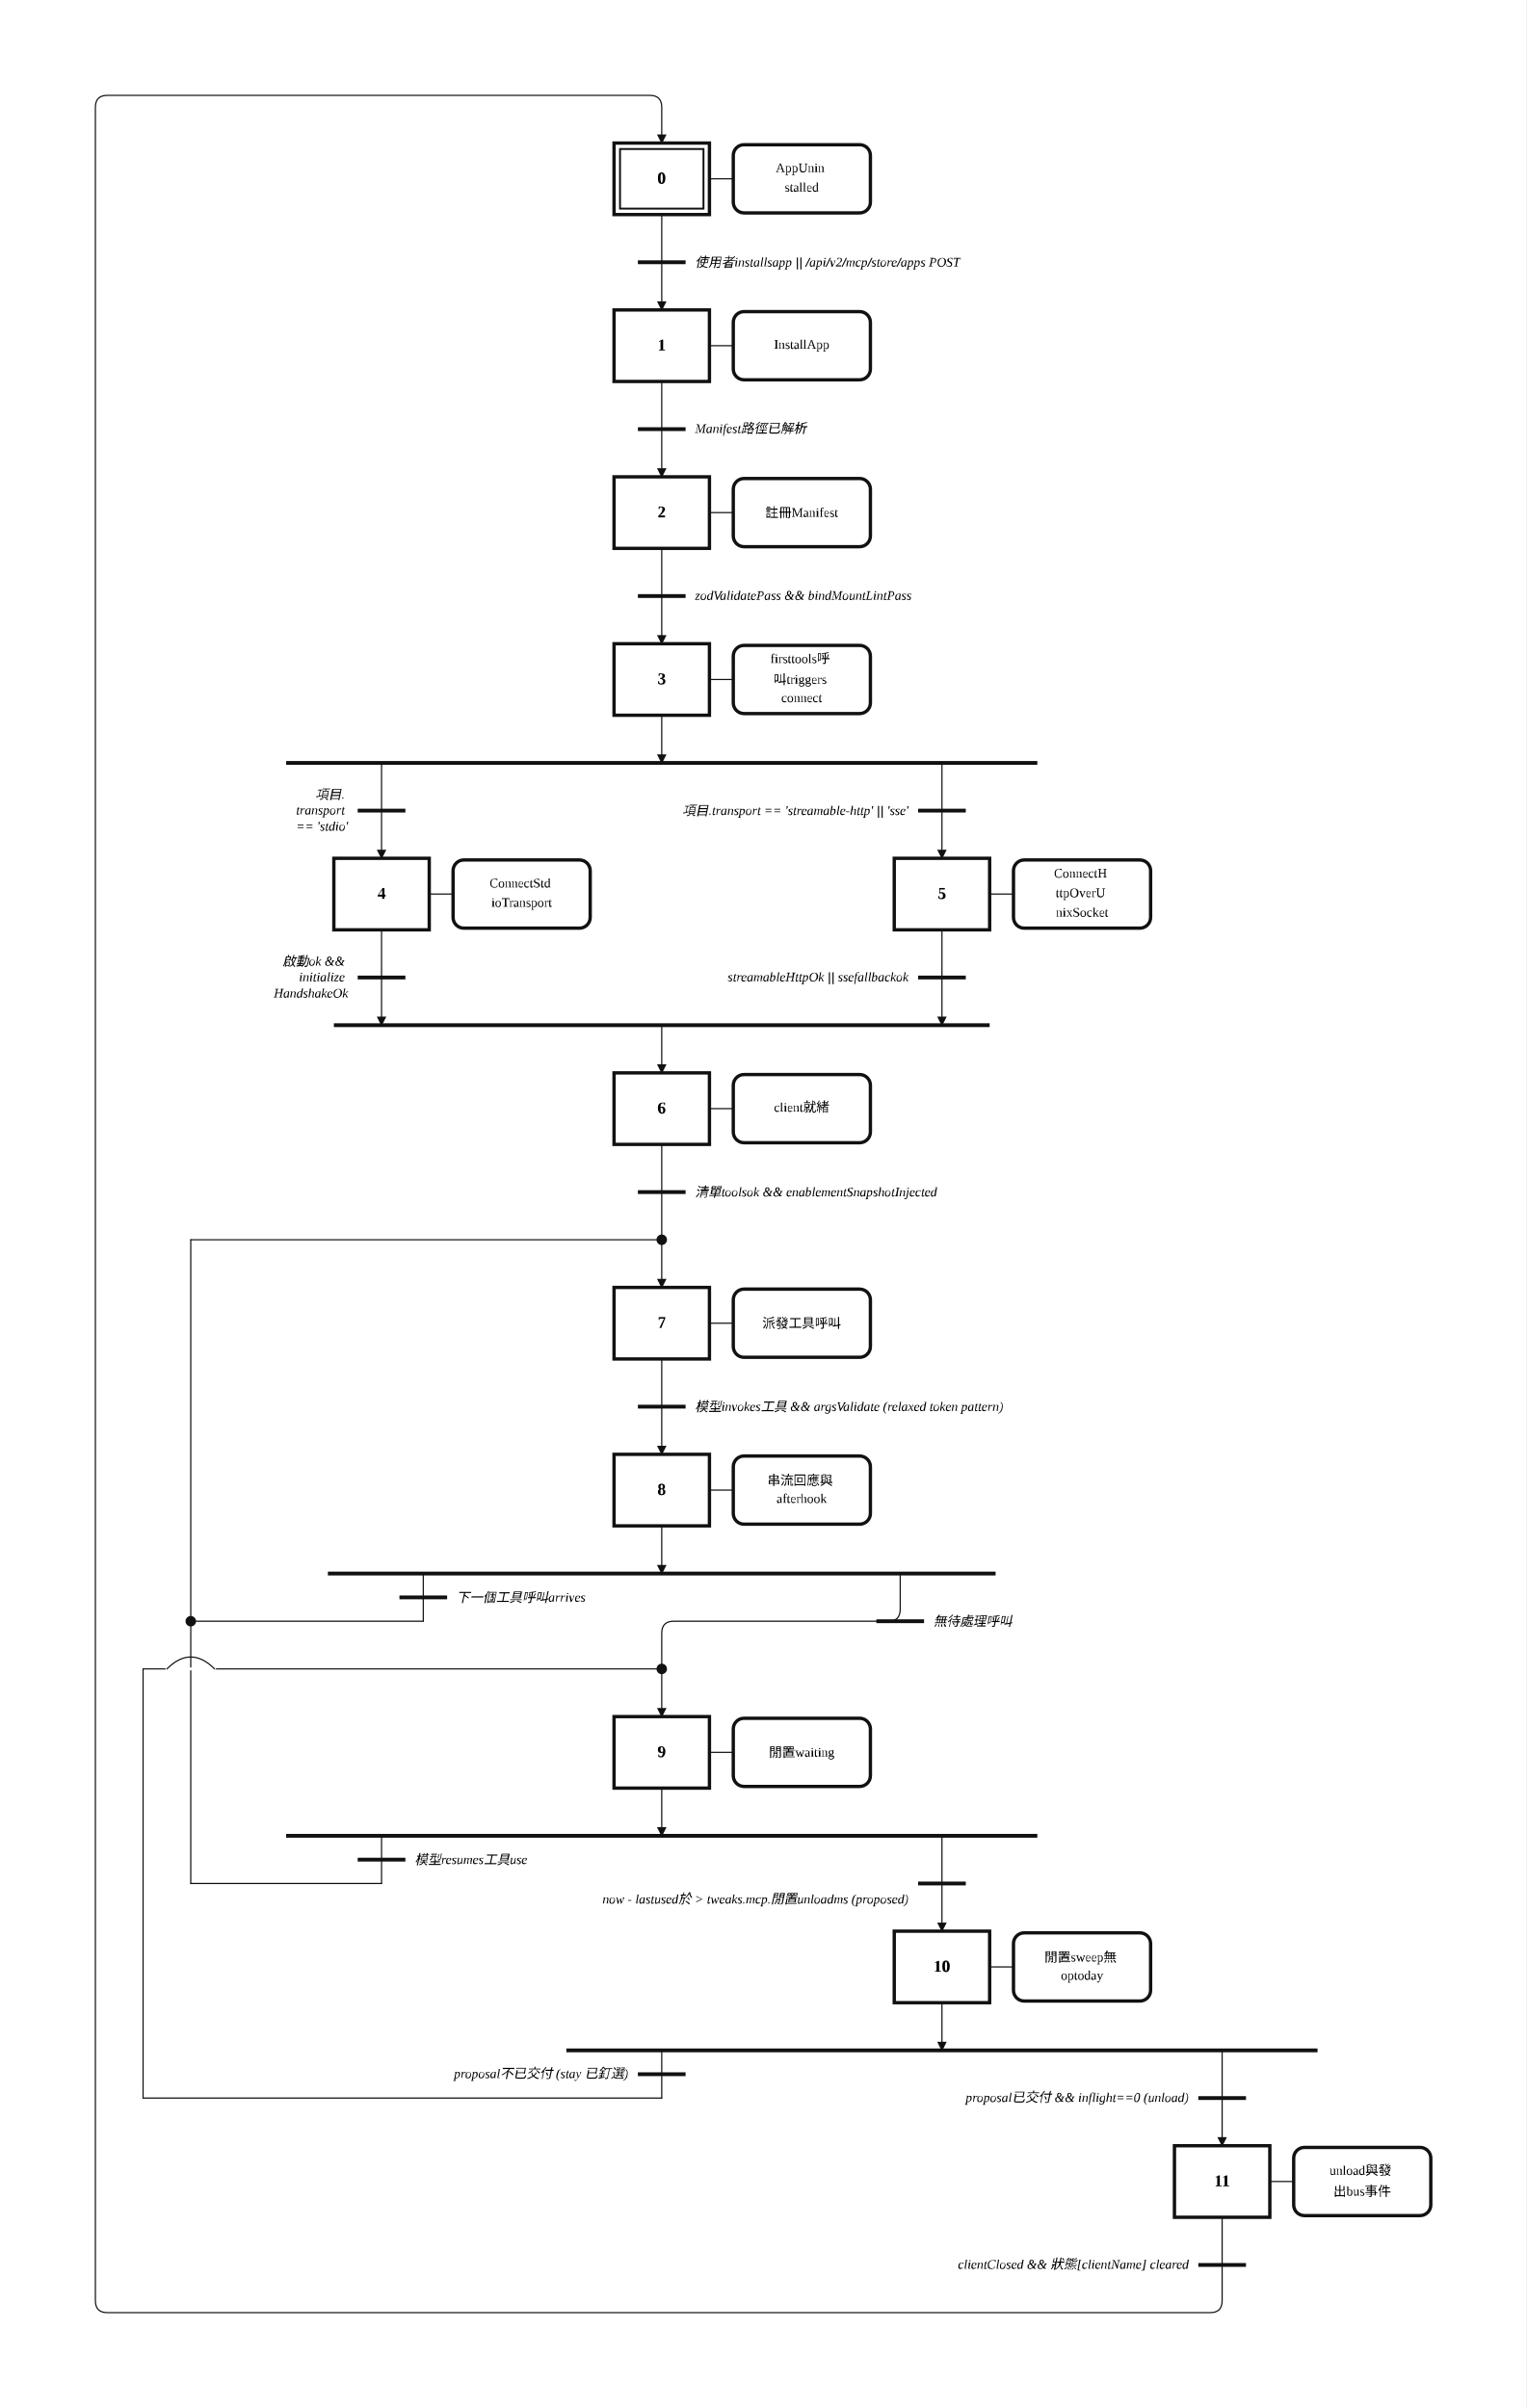
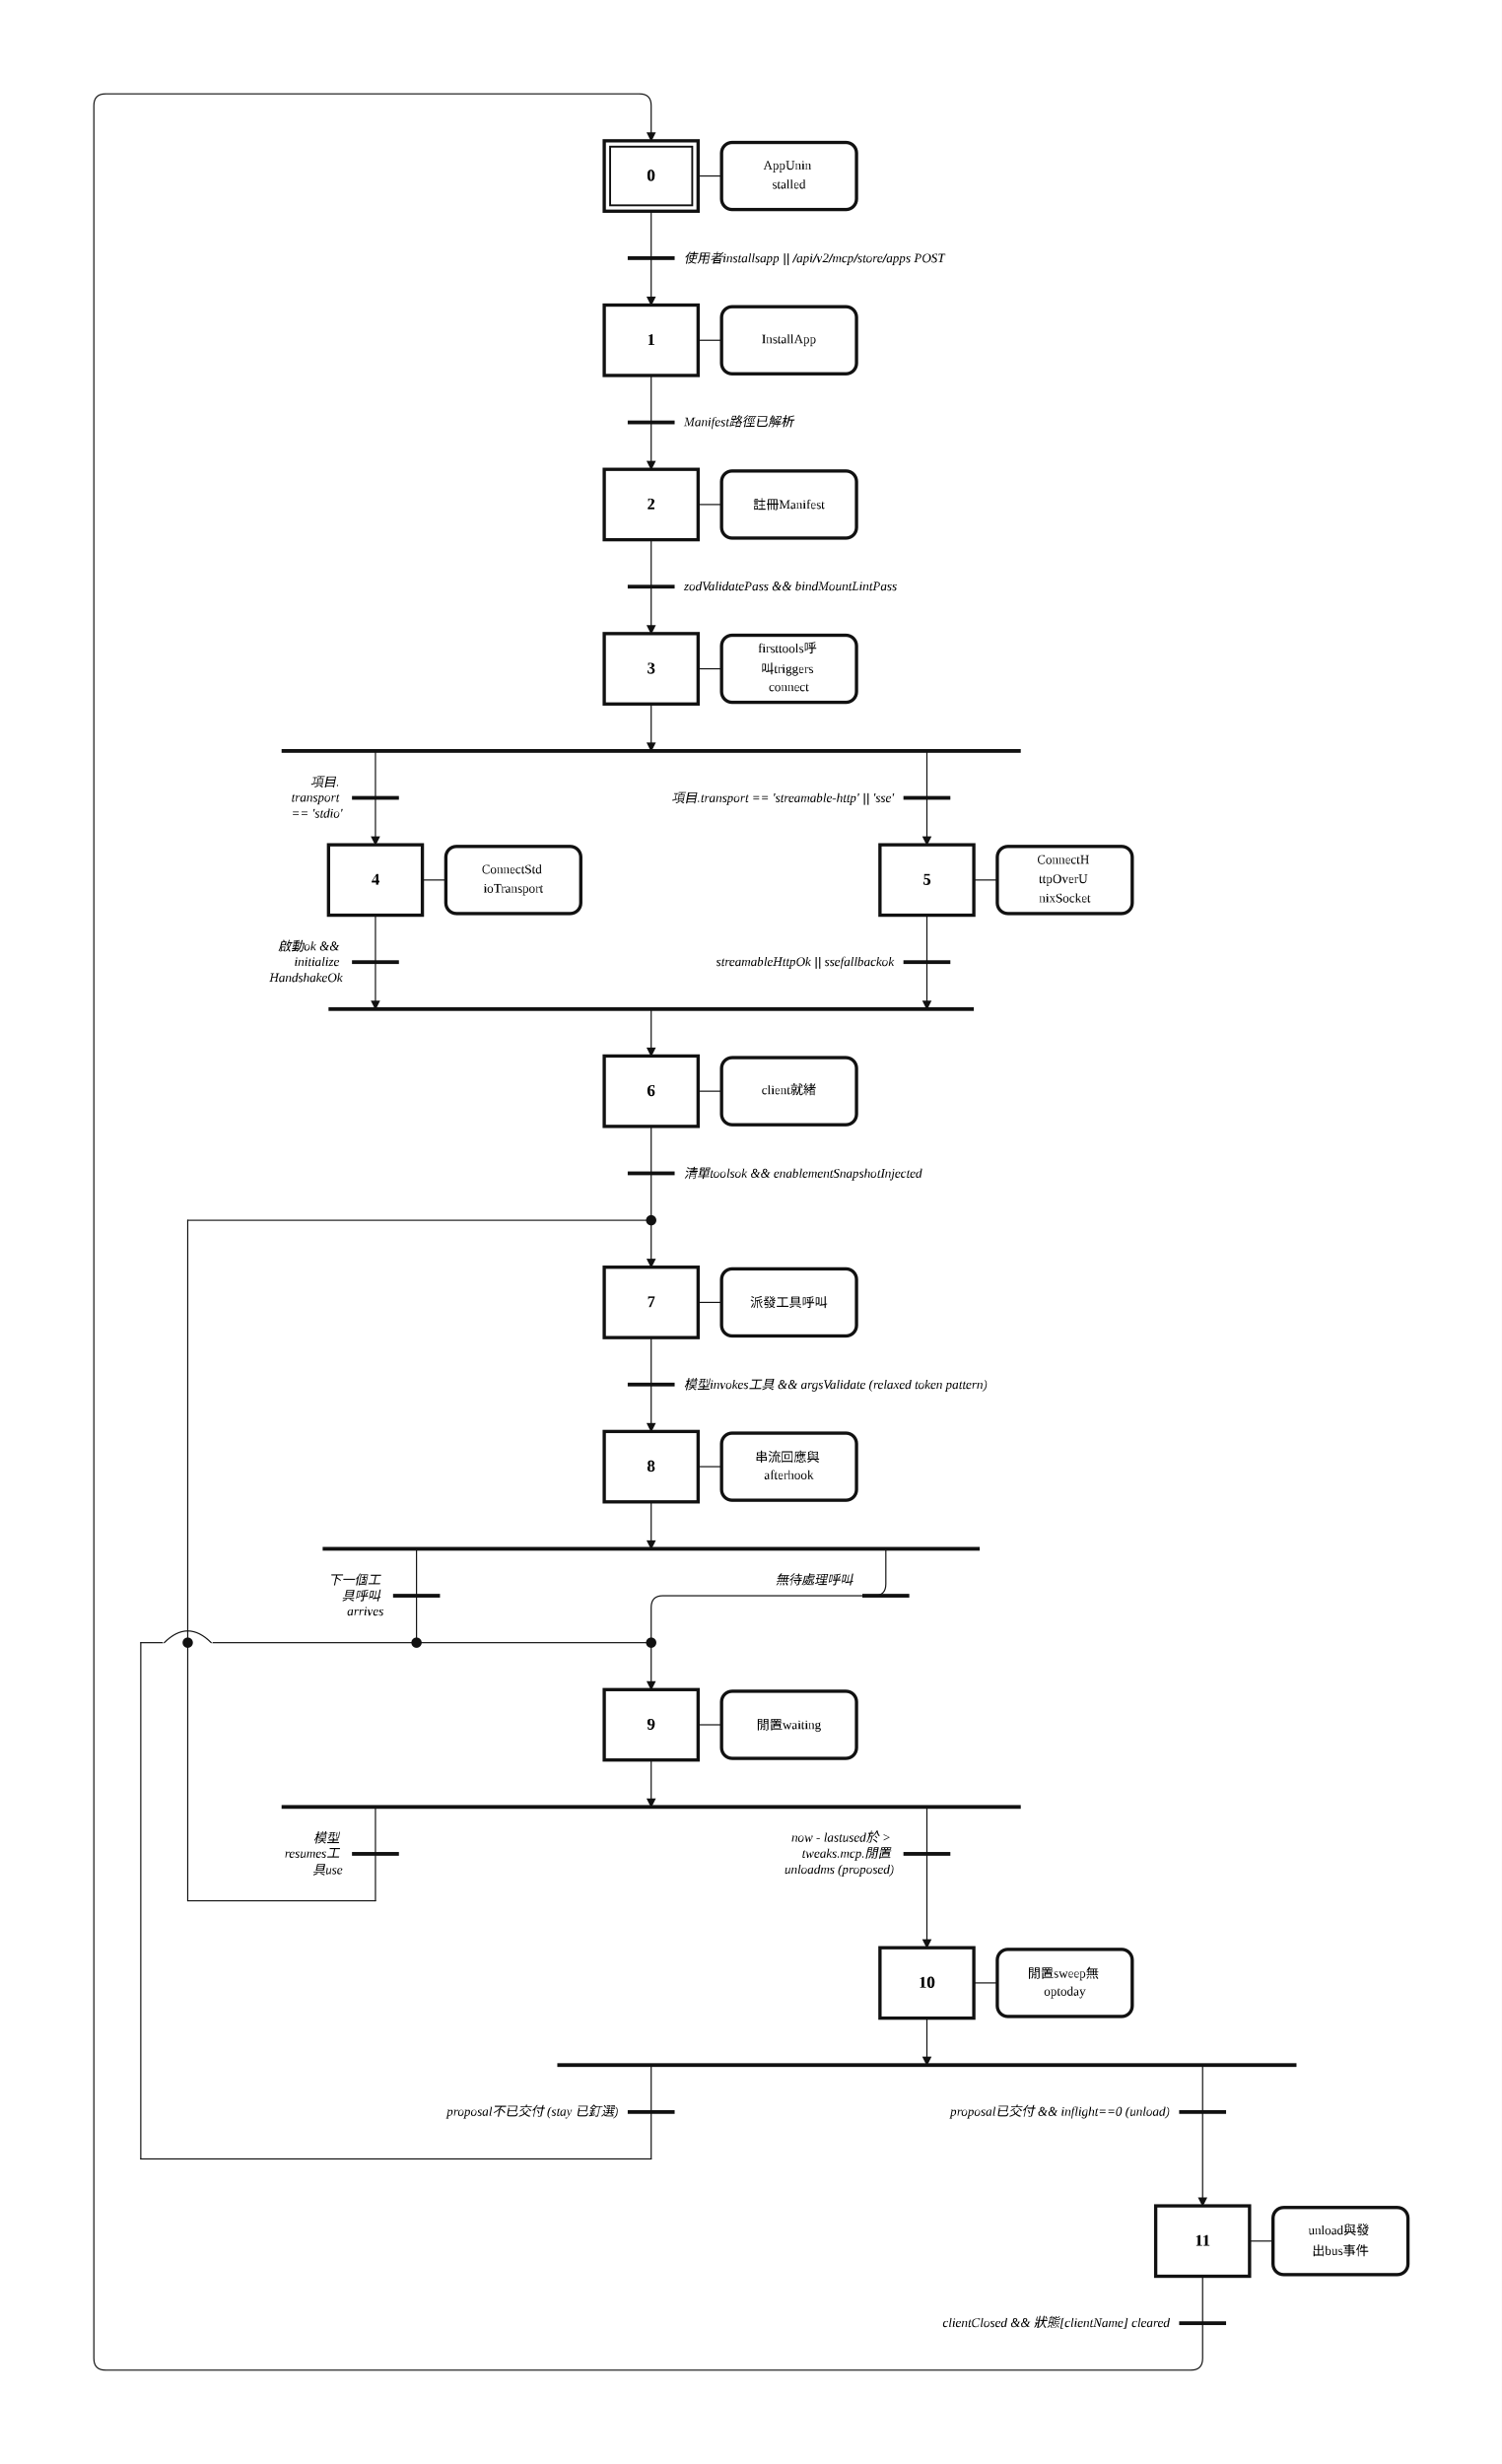
- <svg xmlns="http://www.w3.org/2000/svg" width="1280" height="2020" viewBox="-6.00 -2.00 64.00 101.00" role="img">
+ <svg xmlns="http://www.w3.org/2000/svg" width="1280" height="2100" viewBox="-6.00 -2.00 64.00 105.00" role="img">
  <style>
.step{fill:#fff;stroke:#111;stroke-width:.14}.step-inner{fill:none;stroke:#111;stroke-width:.08}
.action{fill:#fff;stroke:#111;stroke-width:.14}.gate{stroke:#111;stroke-width:.16}
.edge{fill:none;stroke:#111;stroke-width:.05;stroke-linecap:round;stroke-linejoin:round}.edge-arrow{marker-end:url(#arrow)}
.flyover-mask{stroke:#fff;stroke-width:.12;stroke-linecap:round}
.flyover{fill:none;stroke:#111;stroke-width:.05;stroke-linecap:round}
.junction{fill:#111;stroke:#111;stroke-width:0}.branch-junction{fill:#fff;stroke:#111;stroke-width:.08}
.assoc{stroke:#111;stroke-width:.05}.label{font:bold .7px 'Times New Roman', 'BiauKai', 'DFKai-SB', serif;text-anchor:middle;dominant-baseline:middle}
.action-label{font:.55px 'Times New Roman', 'BiauKai', 'DFKai-SB', serif;text-anchor:middle;dominant-baseline:middle}.gate-label{font:italic .55px 'Times New Roman', 'BiauKai', 'DFKai-SB', serif;text-anchor:start;dominant-baseline:middle}.gate-label-left{font:italic .55px 'Times New Roman', 'BiauKai', 'DFKai-SB', serif;text-anchor:end;dominant-baseline:middle}
</style>
  <defs>
    <marker id="arrow" markerWidth="0.4" markerHeight="0.4" refX="0.36" refY="0.2" orient="auto" markerUnits="userSpaceOnUse">
      <path d="M 0 0 L 0.4 0.2 L 0 0.4 z" fill="#111" />
    </marker>
  </defs>
-   <rect x="-6.00" y="-2.00" width="64.00" height="101.00" fill="white" />
+   <rect x="-6.00" y="-2.00" width="64.00" height="105.00" fill="white" />
  <path class="edge edge-arrow" d="M 21.75 48.00 L 21.75 52.00" />
  <path class="edge edge-arrow" d="M 31.75 64.00 L 31.75 65.50 Q 31.75 66.00 31.25 66.00 L 22.25 66.00 Q 21.75 66.00 21.75 66.50 L 21.75 70.00" />
  <path class="edge" d="M 21.75 7.00 L 21.75 9.00" />
  <path class="edge edge-arrow" d="M 21.75 9.00 L 21.75 11.00" />
  <path class="edge" d="M 21.75 14.00 L 21.75 16.00" />
  <path class="edge edge-arrow" d="M 21.75 16.00 L 21.75 18.00" />
  <path class="edge" d="M 21.75 21.00 L 21.75 23.00" />
  <path class="edge edge-arrow" d="M 21.75 23.00 L 21.75 25.00" />
  <path class="edge edge-arrow" d="M 21.75 28.00 L 21.75 30.00" />
  <path class="edge edge-arrow" d="M 10.00 30.00 L 10.00 34.00" />
  <path class="edge edge-arrow" d="M 33.50 30.00 L 33.50 34.00" />
  <path class="edge edge-arrow" d="M 10.00 37.00 L 10.00 41.00" />
  <path class="edge edge-arrow" d="M 21.75 41.00 L 21.75 43.00" />
  <path class="edge edge-arrow" d="M 33.50 37.00 L 33.50 41.00" />
  <path class="edge" d="M 21.75 46.00 L 21.75 48.00" />
  <path class="edge" d="M 21.75 55.00 L 21.75 57.00" />
  <path class="edge edge-arrow" d="M 21.75 57.00 L 21.75 59.00" />
  <path class="edge edge-arrow" d="M 21.75 62.00 L 21.75 64.00" />
-   <path class="edge" d="M 11.75 64.00 L 11.75 66.00" />
-   <path class="edge" d="M 11.75 66.00 L 2.00 66.00" />
-   <path class="edge" d="M 2.00 66.00 L 2.00 50.00" />
+   <path class="edge" d="M 11.75 64.00 L 11.75 68.00" />
+   <path class="edge" d="M 11.75 68.00 L 2.00 68.00" />
+   <path class="edge" d="M 2.00 68.00 L 2.00 50.00" />
  <path class="edge" d="M 2.00 50.00 L 21.75 50.00" />
  <path class="edge edge-arrow" d="M 21.75 73.00 L 21.75 75.00" />
-   <path class="edge" d="M 10.00 75.00 L 10.00 77.00" />
-   <path class="edge" d="M 10.00 77.00 L 2.00 77.00" />
-   <path class="edge" d="M 2.00 77.00 L 2.00 66.00" />
-   <path class="edge edge-arrow" d="M 33.50 75.00 L 33.50 79.00" />
-   <path class="edge edge-arrow" d="M 33.50 82.00 L 33.50 84.00" />
-   <path class="edge" d="M 21.75 84.00 L 21.75 86.00" />
-   <path class="edge" d="M 21.75 86.00 L 0.00 86.00" />
-   <path class="edge" d="M 0.00 86.00 L 0.00 68.00" />
-   <path class="edge" d="M 0.00 68.00 L 21.75 68.00" />
-   <path class="edge edge-arrow" d="M 45.25 84.00 L 45.25 88.00" />
-   <path class="edge" d="M 45.25 91.00 L 45.25 93.00" />
-   <path class="edge edge-arrow" d="M 45.25 93.00 L 45.25 94.50 Q 45.25 95.00 44.75 95.00 L -1.50 95.00 Q -2.00 95.00 -2.00 94.50 L -2.00 2.50 Q -2.00 2.00 -1.50 2.00 L 21.25 2.00 Q 21.75 2.00 21.75 2.50 L 21.75 4.00" />
+   <path class="edge" d="M 10.00 75.00 L 10.00 79.00" />
+   <path class="edge" d="M 10.00 79.00 L 2.00 79.00" />
+   <path class="edge" d="M 2.00 79.00 L 2.00 68.00" />
+   <path class="edge edge-arrow" d="M 33.50 75.00 L 33.50 81.00" />
+   <path class="edge edge-arrow" d="M 33.50 84.00 L 33.50 86.00" />
+   <path class="edge" d="M 21.75 86.00 L 21.75 90.00" />
+   <path class="edge" d="M 21.75 90.00 L 0.00 90.00" />
+   <path class="edge" d="M 0.00 90.00 L 0.00 68.00" />
+   <path class="edge" d="M 0.00 68.00 L 2.00 68.00" />
+   <path class="edge" d="M 11.75 68.00 L 21.75 68.00" />
+   <path class="edge edge-arrow" d="M 45.25 86.00 L 45.25 92.00" />
+   <path class="edge" d="M 45.25 95.00 L 45.25 97.00" />
+   <path class="edge edge-arrow" d="M 45.25 97.00 L 45.25 98.50 Q 45.25 99.00 44.75 99.00 L -1.50 99.00 Q -2.00 99.00 -2.00 98.50 L -2.00 2.50 Q -2.00 2.00 -1.50 2.00 L 21.25 2.00 Q 21.75 2.00 21.75 2.50 L 21.75 4.00" />
  <rect class="step" x="19.75" y="4.00" width="4.00" height="3.00" />
  <rect class="step-inner" x="20.00" y="4.25" width="3.50" height="2.50" />
  <text class="label" x="21.75" y="5.50">0</text>
  <rect class="step" x="19.75" y="11.00" width="4.00" height="3.00" />
  <text class="label" x="21.75" y="12.50">1</text>
  <rect class="step" x="19.75" y="18.00" width="4.00" height="3.00" />
  <text class="label" x="21.75" y="19.50">2</text>
  <rect class="step" x="19.75" y="25.00" width="4.00" height="3.00" />
  <text class="label" x="21.75" y="26.50">3</text>
  <rect class="step" x="8.00" y="34.00" width="4.00" height="3.00" />
  <text class="label" x="10.00" y="35.50">4</text>
  <rect class="step" x="31.50" y="34.00" width="4.00" height="3.00" />
  <text class="label" x="33.50" y="35.50">5</text>
  <rect class="step" x="19.75" y="43.00" width="4.00" height="3.00" />
  <text class="label" x="21.75" y="44.50">6</text>
  <rect class="step" x="19.75" y="52.00" width="4.00" height="3.00" />
  <text class="label" x="21.75" y="53.50">7</text>
  <rect class="step" x="19.75" y="59.00" width="4.00" height="3.00" />
  <text class="label" x="21.75" y="60.50">8</text>
  <rect class="step" x="19.75" y="70.00" width="4.00" height="3.00" />
  <text class="label" x="21.75" y="71.50">9</text>
-   <rect class="step" x="31.50" y="79.00" width="4.00" height="3.00" />
-   <text class="label" x="33.50" y="80.50">10</text>
-   <rect class="step" x="43.25" y="88.00" width="4.00" height="3.00" />
-   <text class="label" x="45.25" y="89.50">11</text>
+   <rect class="step" x="31.50" y="81.00" width="4.00" height="3.00" />
+   <text class="label" x="33.50" y="82.50">10</text>
+   <rect class="step" x="43.25" y="92.00" width="4.00" height="3.00" />
+   <text class="label" x="45.25" y="93.50">11</text>
  <line class="assoc" x1="23.75" y1="5.50" x2="24.75" y2="5.50" />
  <rect class="action" x="24.75" y="4.07" width="5.75" height="2.86" rx="0.45" ry="0.45" />
  <text class="action-label" x="27.62" y="5.09">
    <tspan x="27.62" dy="0">AppUnin</tspan>
    <tspan x="27.62" dy="0.82">stalled</tspan>
  </text>
  <line class="assoc" x1="23.75" y1="12.50" x2="24.75" y2="12.50" />
  <rect class="action" x="24.75" y="11.07" width="5.75" height="2.86" rx="0.45" ry="0.45" />
  <text class="action-label" x="27.62" y="12.50">
    <tspan x="27.62" dy="0">InstallApp</tspan>
  </text>
  <line class="assoc" x1="23.75" y1="19.50" x2="24.75" y2="19.50" />
  <rect class="action" x="24.75" y="18.07" width="5.75" height="2.86" rx="0.45" ry="0.45" />
  <text class="action-label" x="27.62" y="19.50">
    <tspan x="27.62" dy="0">註冊Manifest</tspan>
  </text>
  <line class="assoc" x1="23.75" y1="26.50" x2="24.75" y2="26.50" />
  <rect class="action" x="24.75" y="25.07" width="5.75" height="2.86" rx="0.45" ry="0.45" />
  <text class="action-label" x="27.62" y="25.68">
    <tspan x="27.62" dy="0">firsttools呼</tspan>
    <tspan x="27.62" dy="0.82">叫triggers</tspan>
    <tspan x="27.62" dy="0.82">connect</tspan>
  </text>
  <line class="assoc" x1="12.00" y1="35.50" x2="13.00" y2="35.50" />
  <rect class="action" x="13.00" y="34.07" width="5.75" height="2.86" rx="0.45" ry="0.45" />
  <text class="action-label" x="15.88" y="35.09">
    <tspan x="15.88" dy="0">ConnectStd</tspan>
    <tspan x="15.88" dy="0.82">ioTransport</tspan>
  </text>
  <line class="assoc" x1="35.50" y1="35.50" x2="36.50" y2="35.50" />
  <rect class="action" x="36.50" y="34.07" width="5.75" height="2.86" rx="0.45" ry="0.45" />
  <text class="action-label" x="39.38" y="34.68">
    <tspan x="39.38" dy="0">ConnectH</tspan>
    <tspan x="39.38" dy="0.82">ttpOverU</tspan>
    <tspan x="39.38" dy="0.82">nixSocket</tspan>
  </text>
  <line class="assoc" x1="23.75" y1="44.50" x2="24.75" y2="44.50" />
  <rect class="action" x="24.75" y="43.07" width="5.75" height="2.86" rx="0.45" ry="0.45" />
  <text class="action-label" x="27.62" y="44.50">
    <tspan x="27.62" dy="0">client就緒</tspan>
  </text>
  <line class="assoc" x1="23.75" y1="53.50" x2="24.75" y2="53.50" />
  <rect class="action" x="24.75" y="52.07" width="5.75" height="2.86" rx="0.45" ry="0.45" />
  <text class="action-label" x="27.62" y="53.50">
    <tspan x="27.62" dy="0">派發工具呼叫</tspan>
  </text>
  <line class="assoc" x1="23.75" y1="60.50" x2="24.75" y2="60.50" />
  <rect class="action" x="24.75" y="59.07" width="5.75" height="2.86" rx="0.45" ry="0.45" />
  <text class="action-label" x="27.62" y="60.09">
    <tspan x="27.62" dy="0">串流回應與</tspan>
    <tspan x="27.62" dy="0.82">afterhook</tspan>
  </text>
  <line class="assoc" x1="23.75" y1="71.50" x2="24.75" y2="71.50" />
  <rect class="action" x="24.75" y="70.07" width="5.75" height="2.86" rx="0.45" ry="0.45" />
  <text class="action-label" x="27.62" y="71.50">
    <tspan x="27.62" dy="0">閒置waiting</tspan>
  </text>
-   <line class="assoc" x1="35.50" y1="80.50" x2="36.50" y2="80.50" />
-   <rect class="action" x="36.50" y="79.07" width="5.75" height="2.86" rx="0.45" ry="0.45" />
-   <text class="action-label" x="39.38" y="80.09">
+   <line class="assoc" x1="35.50" y1="82.50" x2="36.50" y2="82.50" />
+   <rect class="action" x="36.50" y="81.07" width="5.75" height="2.86" rx="0.45" ry="0.45" />
+   <text class="action-label" x="39.38" y="82.09">
    <tspan x="39.38" dy="0">閒置sweep無</tspan>
    <tspan x="39.38" dy="0.82">optoday</tspan>
  </text>
-   <line class="assoc" x1="47.25" y1="89.50" x2="48.25" y2="89.50" />
-   <rect class="action" x="48.25" y="88.07" width="5.75" height="2.86" rx="0.45" ry="0.45" />
-   <text class="action-label" x="51.12" y="89.09">
+   <line class="assoc" x1="47.25" y1="93.50" x2="48.25" y2="93.50" />
+   <rect class="action" x="48.25" y="92.07" width="5.75" height="2.86" rx="0.45" ry="0.45" />
+   <text class="action-label" x="51.12" y="93.09">
    <tspan x="51.12" dy="0">unload與發</tspan>
    <tspan x="51.12" dy="0.82">出bus事件</tspan>
  </text>
  <line class="gate" x1="20.75" y1="9.00" x2="22.75" y2="9.00" />
  <text class="gate-label" x="23.15" y="9.00">
    <tspan x="23.15" dy="0">使用者installsapp || /api/v2/mcp/store/apps POST</tspan>
  </text>
  <line class="gate" x1="20.75" y1="16.00" x2="22.75" y2="16.00" />
  <text class="gate-label" x="23.15" y="16.00">
    <tspan x="23.15" dy="0">Manifest路徑已解析</tspan>
  </text>
  <line class="gate" x1="20.75" y1="23.00" x2="22.75" y2="23.00" />
  <text class="gate-label" x="23.15" y="23.00">
    <tspan x="23.15" dy="0">zodValidatePass &amp;&amp; bindMountLintPass</tspan>
  </text>
  <line class="gate" x1="6.00" y1="30.00" x2="37.50" y2="30.00" />
  <line class="gate" x1="8.00" y1="41.00" x2="35.50" y2="41.00" />
  <line class="gate" x1="20.75" y1="48.00" x2="22.75" y2="48.00" />
  <text class="gate-label" x="23.15" y="48.00">
    <tspan x="23.15" dy="0">清單toolsok &amp;&amp; enablementSnapshotInjected</tspan>
  </text>
  <line class="gate" x1="20.75" y1="57.00" x2="22.75" y2="57.00" />
  <text class="gate-label" x="23.15" y="57.00">
    <tspan x="23.15" dy="0">模型invokes工具 &amp;&amp; argsValidate (relaxed token pattern)</tspan>
  </text>
  <line class="gate" x1="7.75" y1="64.00" x2="35.75" y2="64.00" />
  <line class="gate" x1="6.00" y1="75.00" x2="37.50" y2="75.00" />
-   <line class="gate" x1="17.75" y1="84.00" x2="49.25" y2="84.00" />
-   <line class="gate" x1="44.25" y1="93.00" x2="46.25" y2="93.00" />
-   <text class="gate-label-left" x="43.85" y="93.00">
+   <line class="gate" x1="17.75" y1="86.00" x2="49.25" y2="86.00" />
+   <line class="gate" x1="44.25" y1="97.00" x2="46.25" y2="97.00" />
+   <text class="gate-label-left" x="43.85" y="97.00">
    <tspan x="43.85" dy="0">clientClosed &amp;&amp; 狀態[clientName] cleared</tspan>
  </text>
  <line class="gate" x1="9.00" y1="32.00" x2="11.00" y2="32.00" />
  <text class="gate-label-left" x="8.60" y="31.32">
    <tspan x="8.60" dy="0">項目.</tspan>
    <tspan x="8.60" dy="0.68">transport</tspan>
    <tspan x="8.60" dy="0.68">== 'stdio'</tspan>
  </text>
  <line class="gate" x1="32.50" y1="32.00" x2="34.50" y2="32.00" />
  <text class="gate-label-left" x="32.10" y="32.00">
    <tspan x="32.10" dy="0">項目.transport == 'streamable-http' || 'sse'</tspan>
  </text>
  <line class="gate" x1="9.00" y1="39.00" x2="11.00" y2="39.00" />
  <text class="gate-label-left" x="8.60" y="38.32">
    <tspan x="8.60" dy="0">啟動ok &amp;&amp;</tspan>
    <tspan x="8.60" dy="0.68">initialize</tspan>
    <tspan x="8.60" dy="0.68">HandshakeOk</tspan>
  </text>
  <line class="gate" x1="32.50" y1="39.00" x2="34.50" y2="39.00" />
  <text class="gate-label-left" x="32.10" y="39.00">
    <tspan x="32.10" dy="0">streamableHttpOk || ssefallbackok</tspan>
  </text>
-   <line class="gate" x1="10.75" y1="65.00" x2="12.75" y2="65.00" />
-   <text class="gate-label" x="13.15" y="65.00">
-     <tspan x="13.15" dy="0">下一個工具呼叫arrives</tspan>
+   <line class="gate" x1="10.75" y1="66.00" x2="12.75" y2="66.00" />
+   <text class="gate-label-left" x="10.35" y="65.32">
+     <tspan x="10.35" dy="0">下一個工</tspan>
+     <tspan x="10.35" dy="0.68">具呼叫</tspan>
+     <tspan x="10.35" dy="0.68">arrives</tspan>
  </text>
  <line class="gate" x1="30.75" y1="66.00" x2="32.75" y2="66.00" />
-   <text class="gate-label" x="33.15" y="66.00">
-     <tspan x="33.15" dy="0">無待處理呼叫</tspan>
-   </text>
-   <line class="gate" x1="9.00" y1="76.00" x2="11.00" y2="76.00" />
-   <text class="gate-label" x="11.40" y="76.00">
-     <tspan x="11.40" dy="0">模型resumes工具use</tspan>
+   <text class="gate-label-left" x="30.35" y="65.32">
+     <tspan x="30.35" dy="0">無待處理呼叫</tspan>
+   </text>
+   <line class="gate" x1="9.00" y1="77.00" x2="11.00" y2="77.00" />
+   <text class="gate-label-left" x="8.60" y="76.32">
+     <tspan x="8.60" dy="0">模型</tspan>
+     <tspan x="8.60" dy="0.68">resumes工</tspan>
+     <tspan x="8.60" dy="0.68">具use</tspan>
  </text>
  <line class="gate" x1="32.50" y1="77.00" x2="34.50" y2="77.00" />
-   <text class="gate-label-left" x="32.10" y="77.68">
-     <tspan x="32.10" dy="0">now - lastused於 &gt; tweaks.mcp.閒置unloadms (proposed)</tspan>
-   </text>
-   <line class="gate" x1="20.75" y1="85.00" x2="22.75" y2="85.00" />
-   <text class="gate-label-left" x="20.35" y="85.00">
+   <text class="gate-label-left" x="32.10" y="76.32">
+     <tspan x="32.10" dy="0">now - lastused於 &gt;</tspan>
+     <tspan x="32.10" dy="0.68">tweaks.mcp.閒置</tspan>
+     <tspan x="32.10" dy="0.68">unloadms (proposed)</tspan>
+   </text>
+   <line class="gate" x1="20.75" y1="88.00" x2="22.75" y2="88.00" />
+   <text class="gate-label-left" x="20.35" y="88.00">
    <tspan x="20.35" dy="0">proposal不已交付 (stay 已釘選)</tspan>
  </text>
-   <line class="gate" x1="44.25" y1="86.00" x2="46.25" y2="86.00" />
-   <text class="gate-label-left" x="43.85" y="86.00">
+   <line class="gate" x1="44.25" y1="88.00" x2="46.25" y2="88.00" />
+   <text class="gate-label-left" x="43.85" y="88.00">
    <tspan x="43.85" dy="0">proposal已交付 &amp;&amp; inflight==0 (unload)</tspan>
  </text>
  <line class="flyover-mask" x1="1.00" y1="68.00" x2="3.00" y2="68.00" />
  <path class="flyover" d="M 1.00 68.00 Q 2.00 67.00 3.00 68.00" />
  <circle class="junction" cx="21.75" cy="50.00" r="0.22" />
  <circle class="junction" cx="21.75" cy="68.00" r="0.22" />
-   <circle class="junction" cx="2.00" cy="66.00" r="0.22" />
+   <circle class="junction" cx="11.75" cy="68.00" r="0.22" />
+   <circle class="junction" cx="2.00" cy="68.00" r="0.22" />
</svg>
